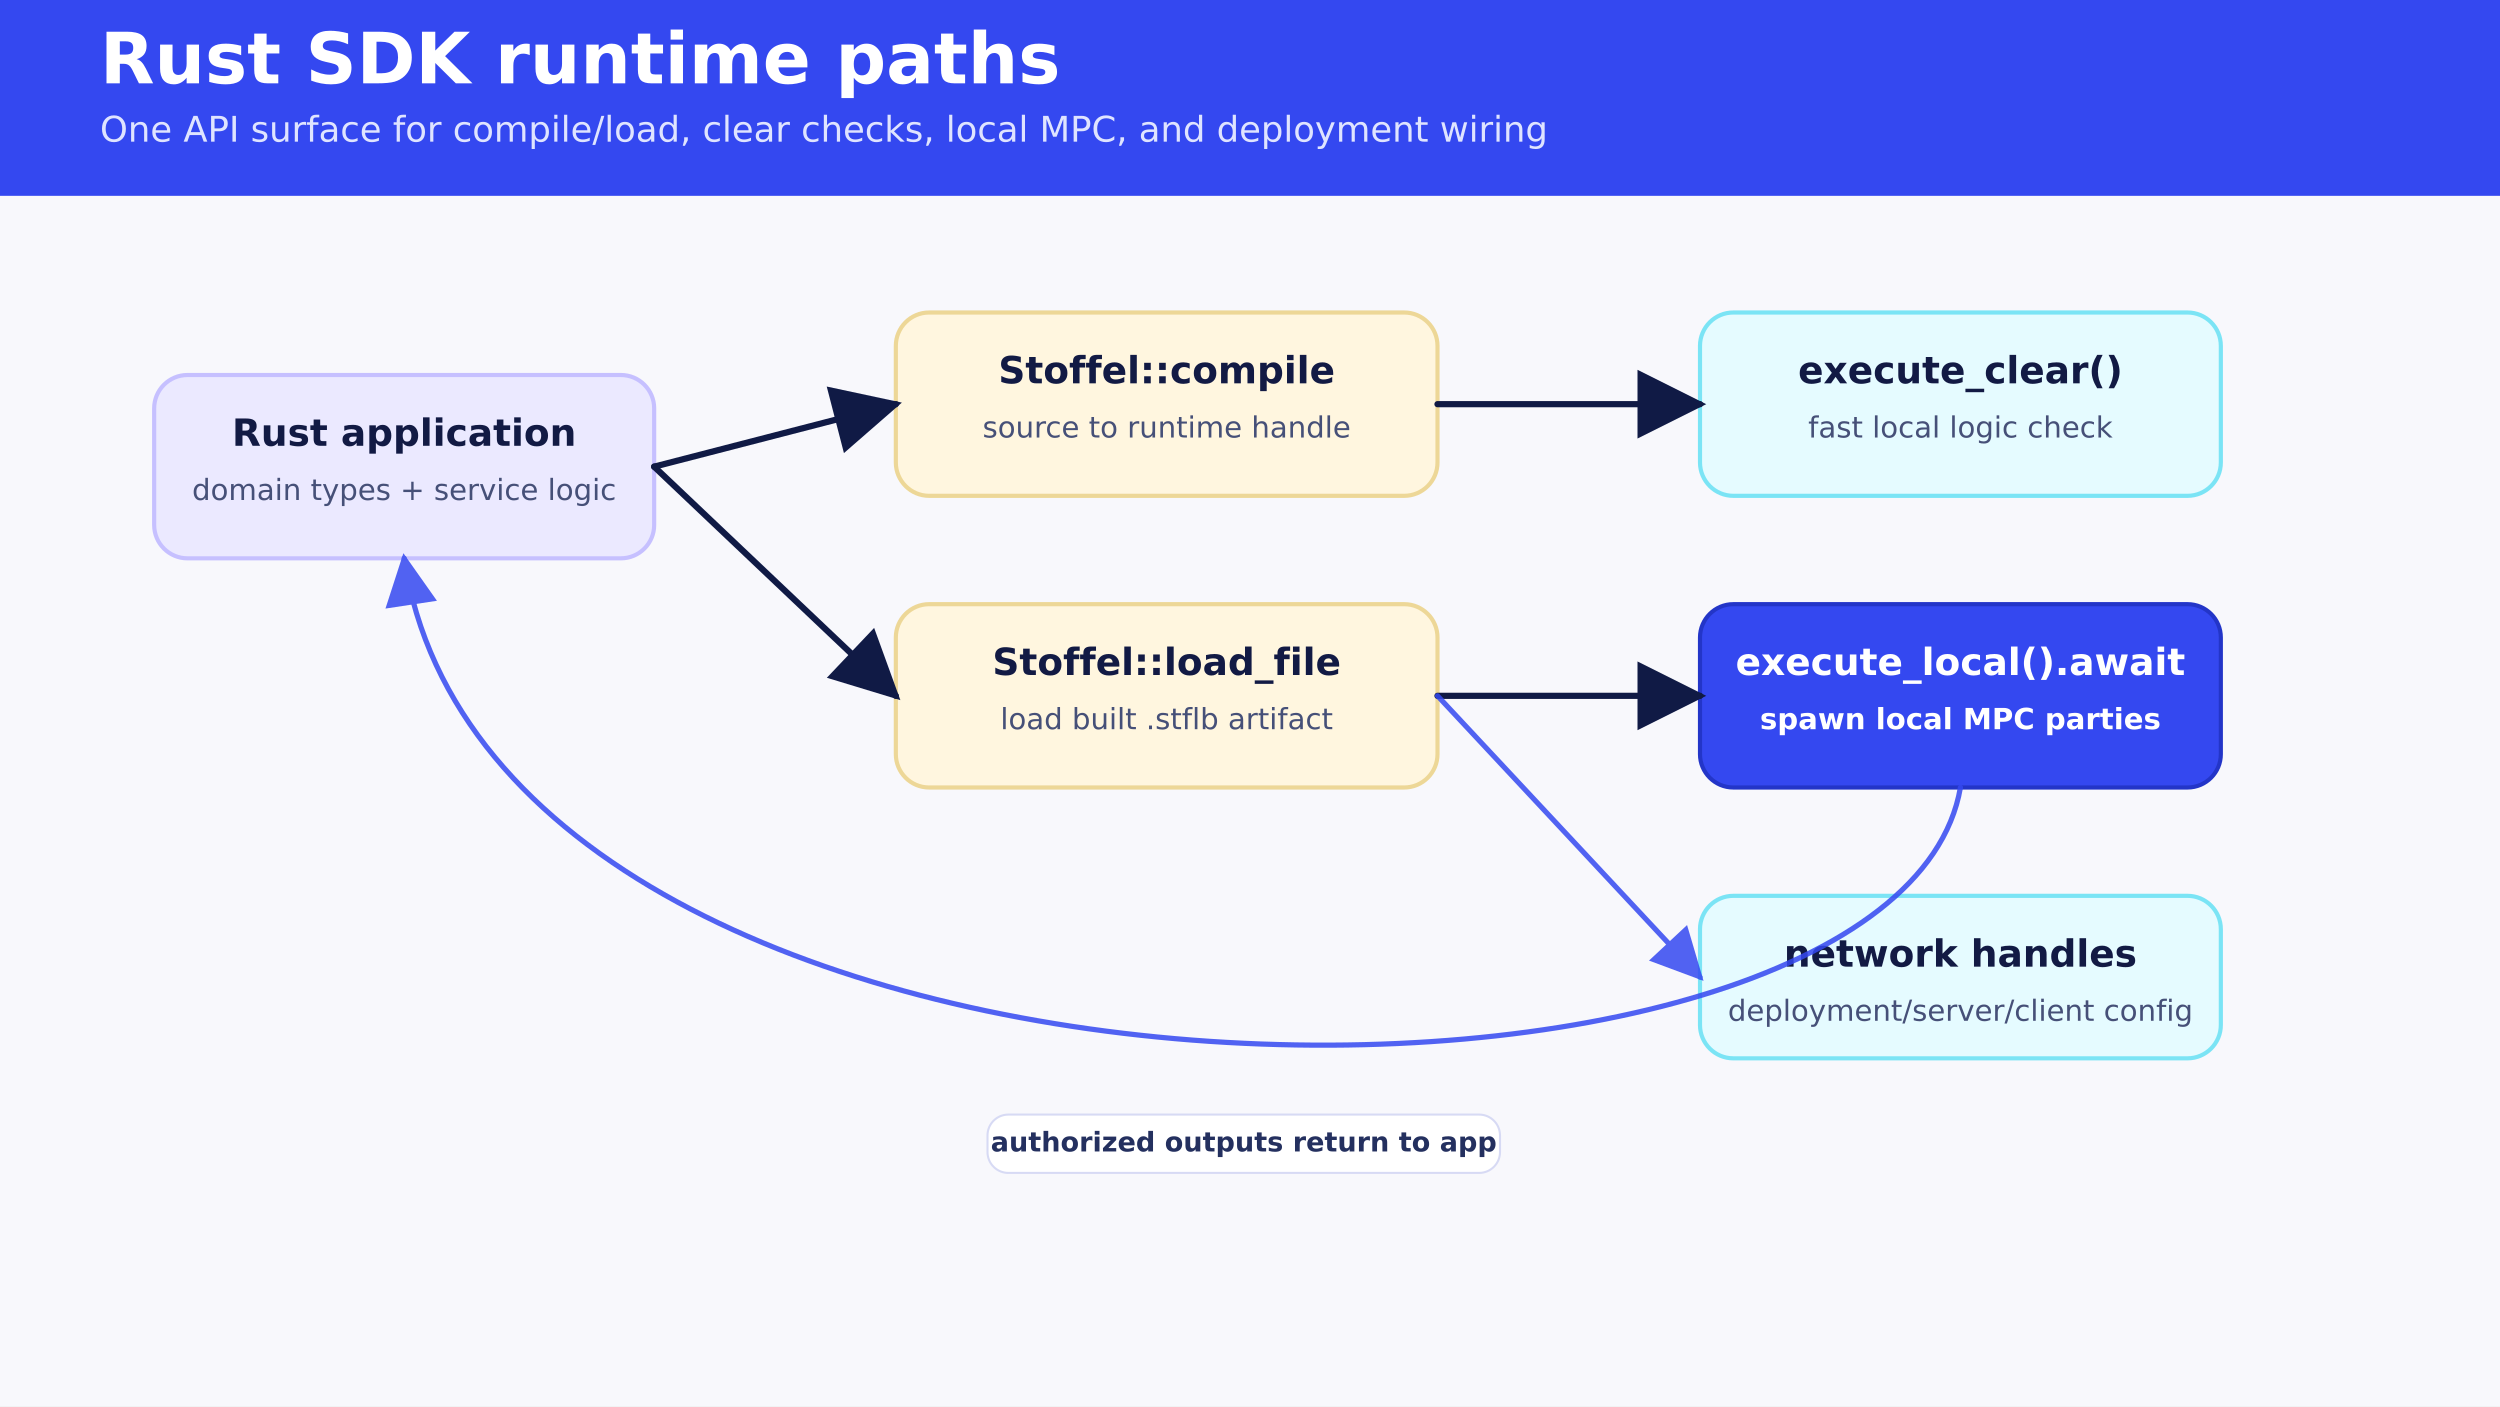
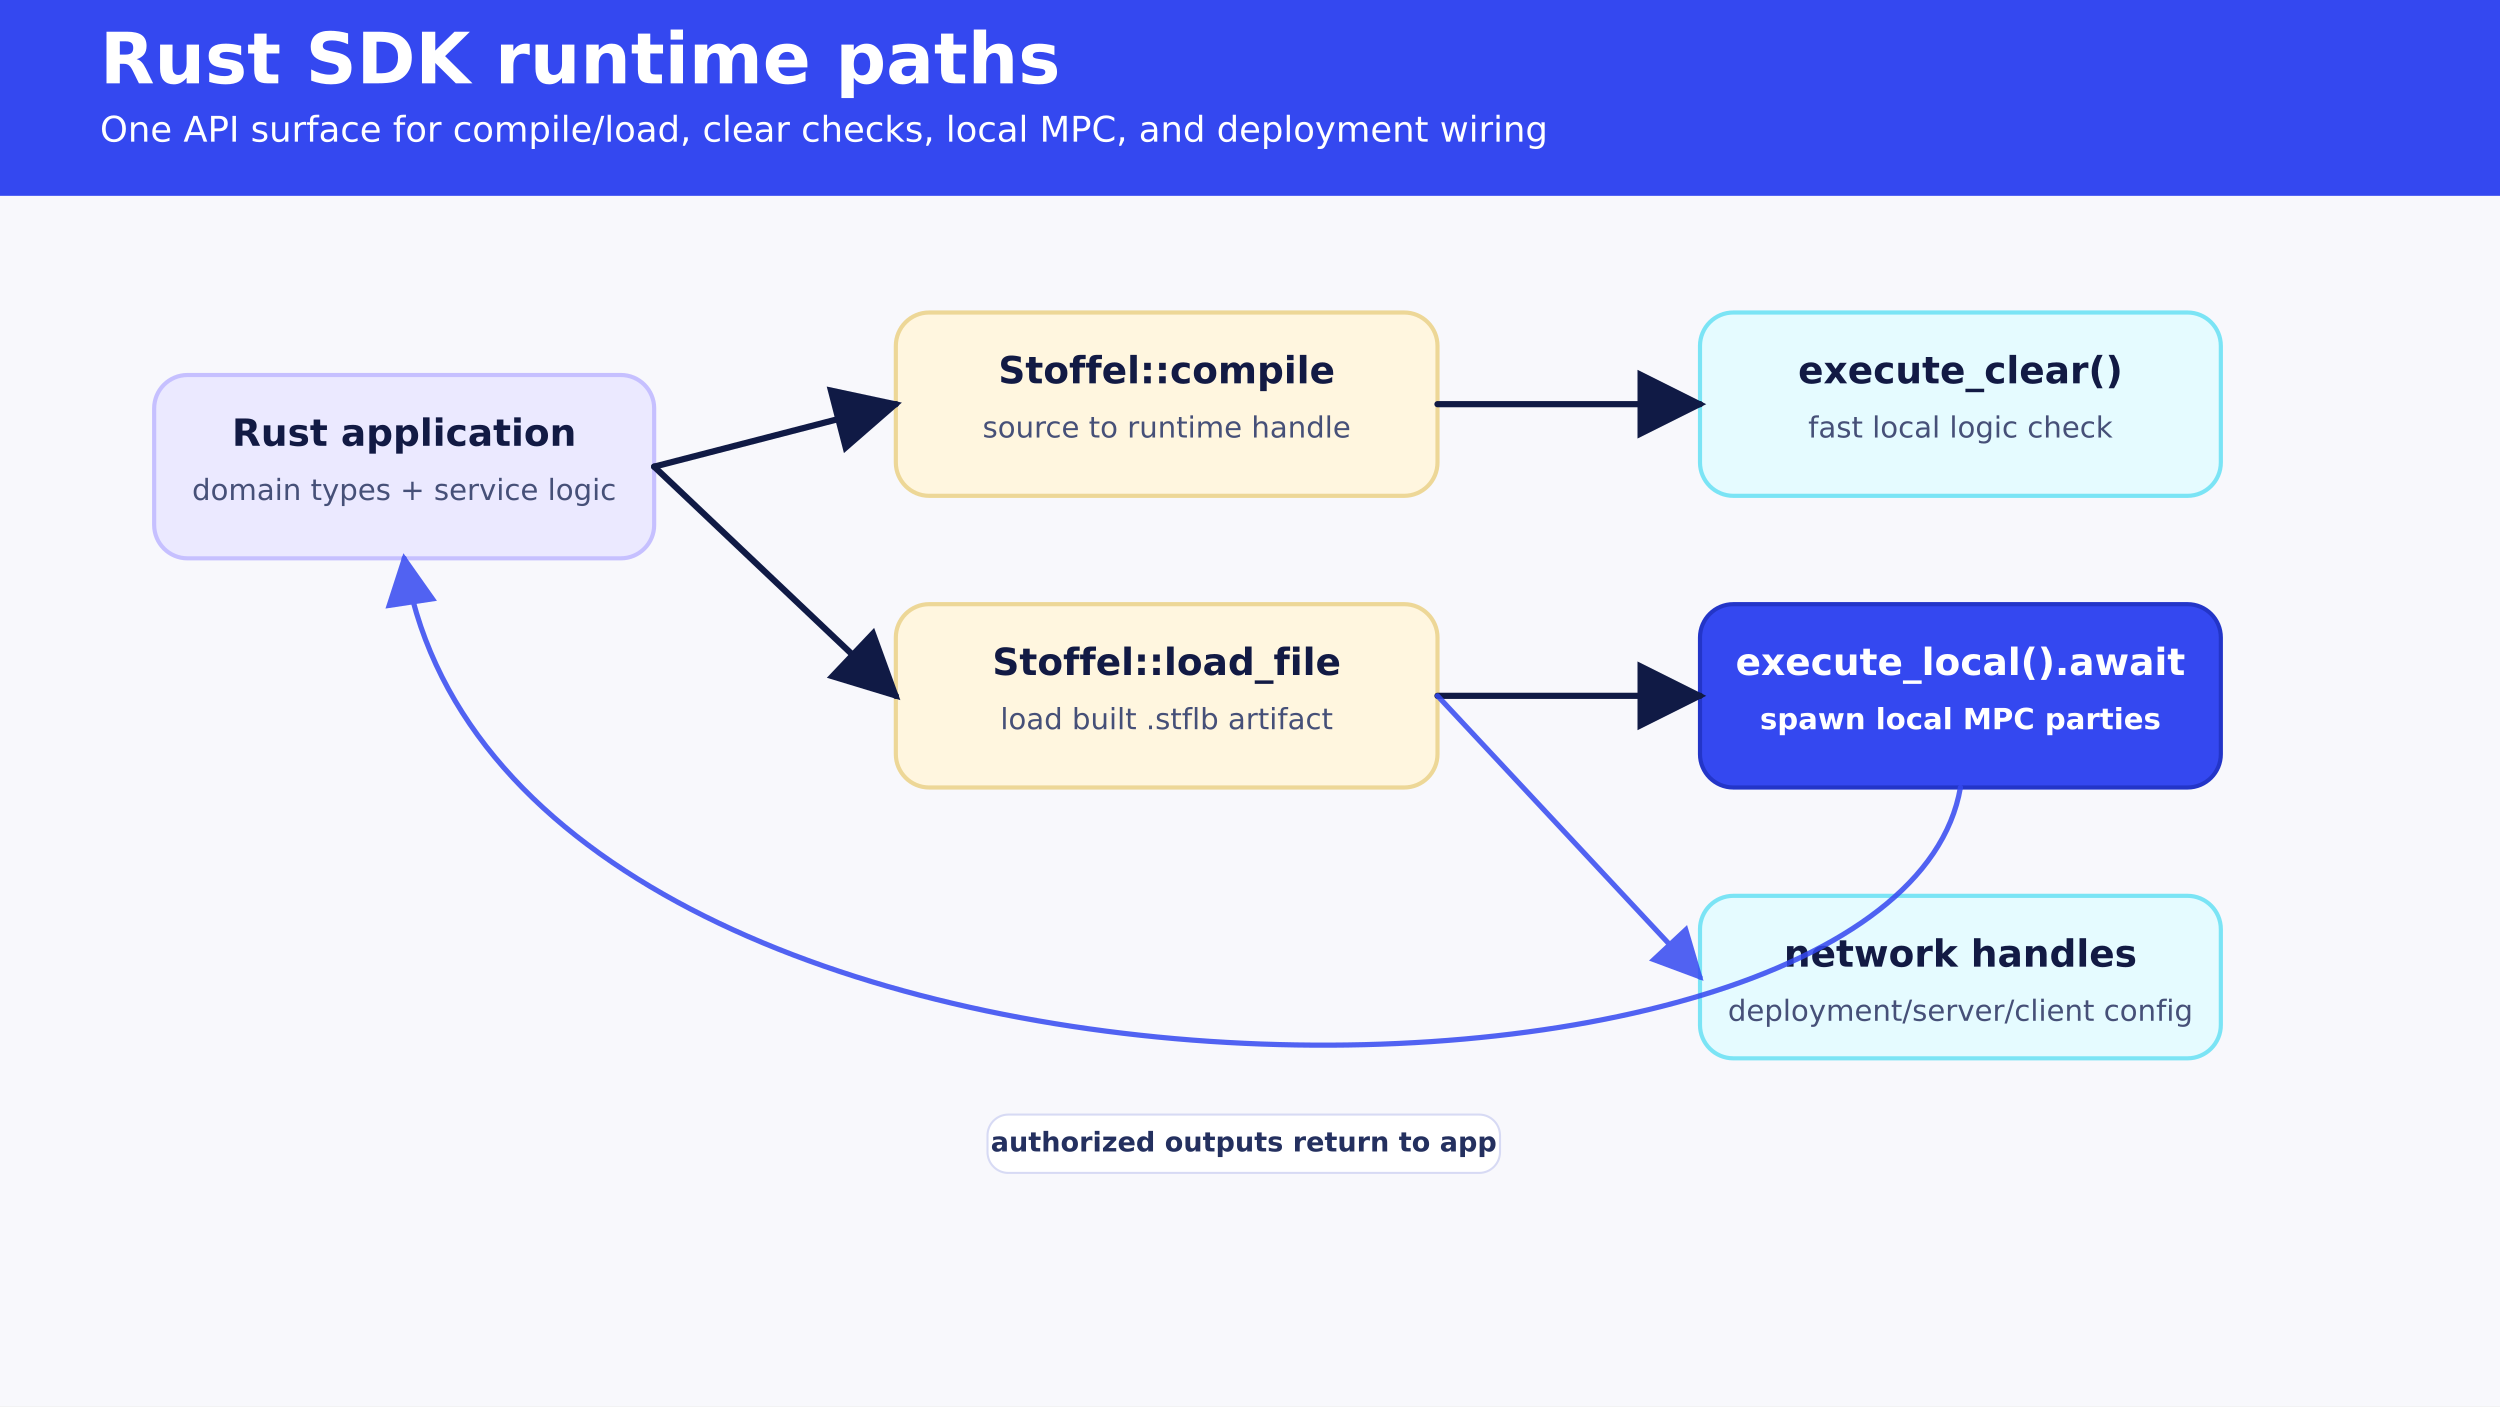
<svg xmlns="http://www.w3.org/2000/svg" width="1200" height="675" viewBox="0 0 1200 675" role="img" aria-labelledby="title desc">
  <defs>
    <style>
:root { color-scheme: light; }
.bg { fill: #f8f8fc; }
.header { fill: #3448f0; }
.title { font-family: 'DejaVu Sans', Arial, sans-serif; font-size: 34px; font-weight: 700; fill: #ffffff; }
- .subtitle { font-family: 'DejaVu Sans', Arial, sans-serif; font-size: 17px; font-weight: 400; fill: #dfe4ff; }
+ .subtitle { font-family: 'DejaVu Sans', Arial, sans-serif; font-size: 17px; font-weight: 500; fill: #ffffff; }
.zone { fill: #ffffff; stroke: #b8bde8; stroke-width: 2; stroke-dasharray: 9 8; rx: 22; }
.zone-title { font-family: 'DejaVu Sans', Arial, sans-serif; font-size: 17px; font-weight: 700; fill: #17214f; letter-spacing: .02em; }
.card { fill: #ffffff; stroke: #c6cbef; stroke-width: 2; rx: 16; }
.card-lav { fill: #ebe9ff; stroke: #c6c0ff; }
.card-cream { fill: #fff6df; stroke: #edd797; }
.card-blue { fill: #3448f0; stroke: #2335c8; }
.card-party { fill: #ffffff; stroke: #3448f0; stroke-width: 3; }
.card-cyan { fill: #e5fbff; stroke: #7be4f5; }
.card-text { font-family: 'DejaVu Sans', Arial, sans-serif; font-size: 18px; font-weight: 700; fill: #121a44; }
.card-sub { font-family: 'DejaVu Sans', Arial, sans-serif; font-size: 14px; font-weight: 400; fill: #465078; }
.white { fill: #ffffff; }
.on-blue-title { font-family: 'DejaVu Sans', Arial, sans-serif; font-size: 18px; font-weight: 700; }
.on-blue-sub { font-family: 'DejaVu Sans', Arial, sans-serif; font-size: 14px; font-weight: 700; }
.small { font-family: 'DejaVu Sans', Arial, sans-serif; font-size: 13px; font-weight: 400; fill: #465078; }
.badge { fill: #5ee3ff; stroke: #28bfdc; stroke-width: 1.5; }
.badge-text { font-family: 'DejaVu Sans', Arial, sans-serif; font-size: 15px; font-weight: 700; fill: #07133d; text-anchor: middle; dominant-baseline: middle; }
.arrow { stroke: #101a45; stroke-width: 3; fill: none; marker-end: url(#arrow); stroke-linecap: round; stroke-linejoin: round; }
.arrow-soft { stroke: #3448f0; stroke-width: 2.5; fill: none; marker-end: url(#arrow-soft); stroke-linecap: round; stroke-linejoin: round; opacity: .85; }
.arrow-dash { stroke: #3448f0; stroke-width: 2.5; fill: none; stroke-dasharray: 7 7; marker-end: url(#arrow-soft); opacity: .72; }
.label-chip { fill: #ffffff; stroke: #d7daf4; stroke-width: 1; rx: 10; }
.label { font-family: 'DejaVu Sans', Arial, sans-serif; font-size: 13px; font-weight: 700; fill: #24305f; text-anchor: middle; dominant-baseline: middle; }
</style>
    <marker id="arrow" markerWidth="11" markerHeight="11" refX="10" refY="5.5" orient="auto">
      <path d="M0,0 L11,5.5 L0,11 z" fill="#101a45" />
    </marker>
    <marker id="arrow-soft" markerWidth="10" markerHeight="10" refX="9" refY="5" orient="auto">
      <path d="M0,0 L10,5 L0,10 z" fill="#3448f0" />
    </marker>
  </defs>
  <rect class="bg" width="1200" height="675" />
  <rect class="header" x="0" y="0" width="1200" height="94" />
  <text x="48" y="40" class="title">Rust SDK runtime paths</text>
-   <text x="48" y="68" class="subtitle">One API surface for compile/load, clear checks, local MPC, and deployment wiring</text>
+   <text x="48" y="68" class="subtitle" fill="#ffffff" opacity="1" style="fill:#ffffff;color:#ffffff">One API surface for compile/load, clear checks, local MPC, and deployment wiring</text>
  <rect x="74" y="180" width="240" height="88" class="card card-lav" />
  <text x="194" y="214" class="card-text" text-anchor="middle">Rust application</text>
  <text x="194" y="240" class="card-sub" text-anchor="middle">domain types + service logic</text>
  <rect x="430" y="150" width="260" height="88" class="card card-cream" />
  <text x="560" y="184" class="card-text" text-anchor="middle">Stoffel::compile</text>
  <text x="560" y="210" class="card-sub" text-anchor="middle">source to runtime handle</text>
  <rect x="430" y="290" width="260" height="88" class="card card-cream" />
  <text x="560" y="324" class="card-text" text-anchor="middle">Stoffel::load_file</text>
  <text x="560" y="350" class="card-sub" text-anchor="middle">load built .stflb artifact</text>
  <rect x="816" y="150" width="250" height="88" class="card card-cyan" />
  <text x="941" y="184" class="card-text" text-anchor="middle">execute_clear()</text>
  <text x="941" y="210" class="card-sub" text-anchor="middle">fast local logic check</text>
  <rect x="816" y="290" width="250" height="88" class="card card-blue" />
  <text x="941" y="324" class="on-blue-title" fill="#ffffff" opacity="1" style="fill:#ffffff;color:#ffffff" text-anchor="middle">execute_local().await</text>
  <text x="941" y="350" class="on-blue-sub" fill="#ffffff" opacity="1" style="fill:#ffffff;color:#ffffff" text-anchor="middle">spawn local MPC parties</text>
  <rect x="816" y="430" width="250" height="78" class="card card-cyan" />
  <text x="941" y="464" class="card-text" text-anchor="middle">network handles</text>
  <text x="941" y="490" class="card-sub" text-anchor="middle">deployment/server/client config</text>
  <path d="M314,224 L430,194" class="arrow" />
  <path d="M314,224 L430,334" class="arrow" />
  <path d="M690,194 L816,194" class="arrow" />
  <path d="M690,334 L816,334" class="arrow" />
  <path d="M690,334 L816,469" class="arrow-soft" />
  <path d="M941,378 C910,558 238,558 194,268" class="arrow-soft" />
  <rect x="474" y="535" width="246" height="28" class="label-chip" />
  <text x="597.0" y="549" class="label">authorized outputs return to app</text>
</svg>
